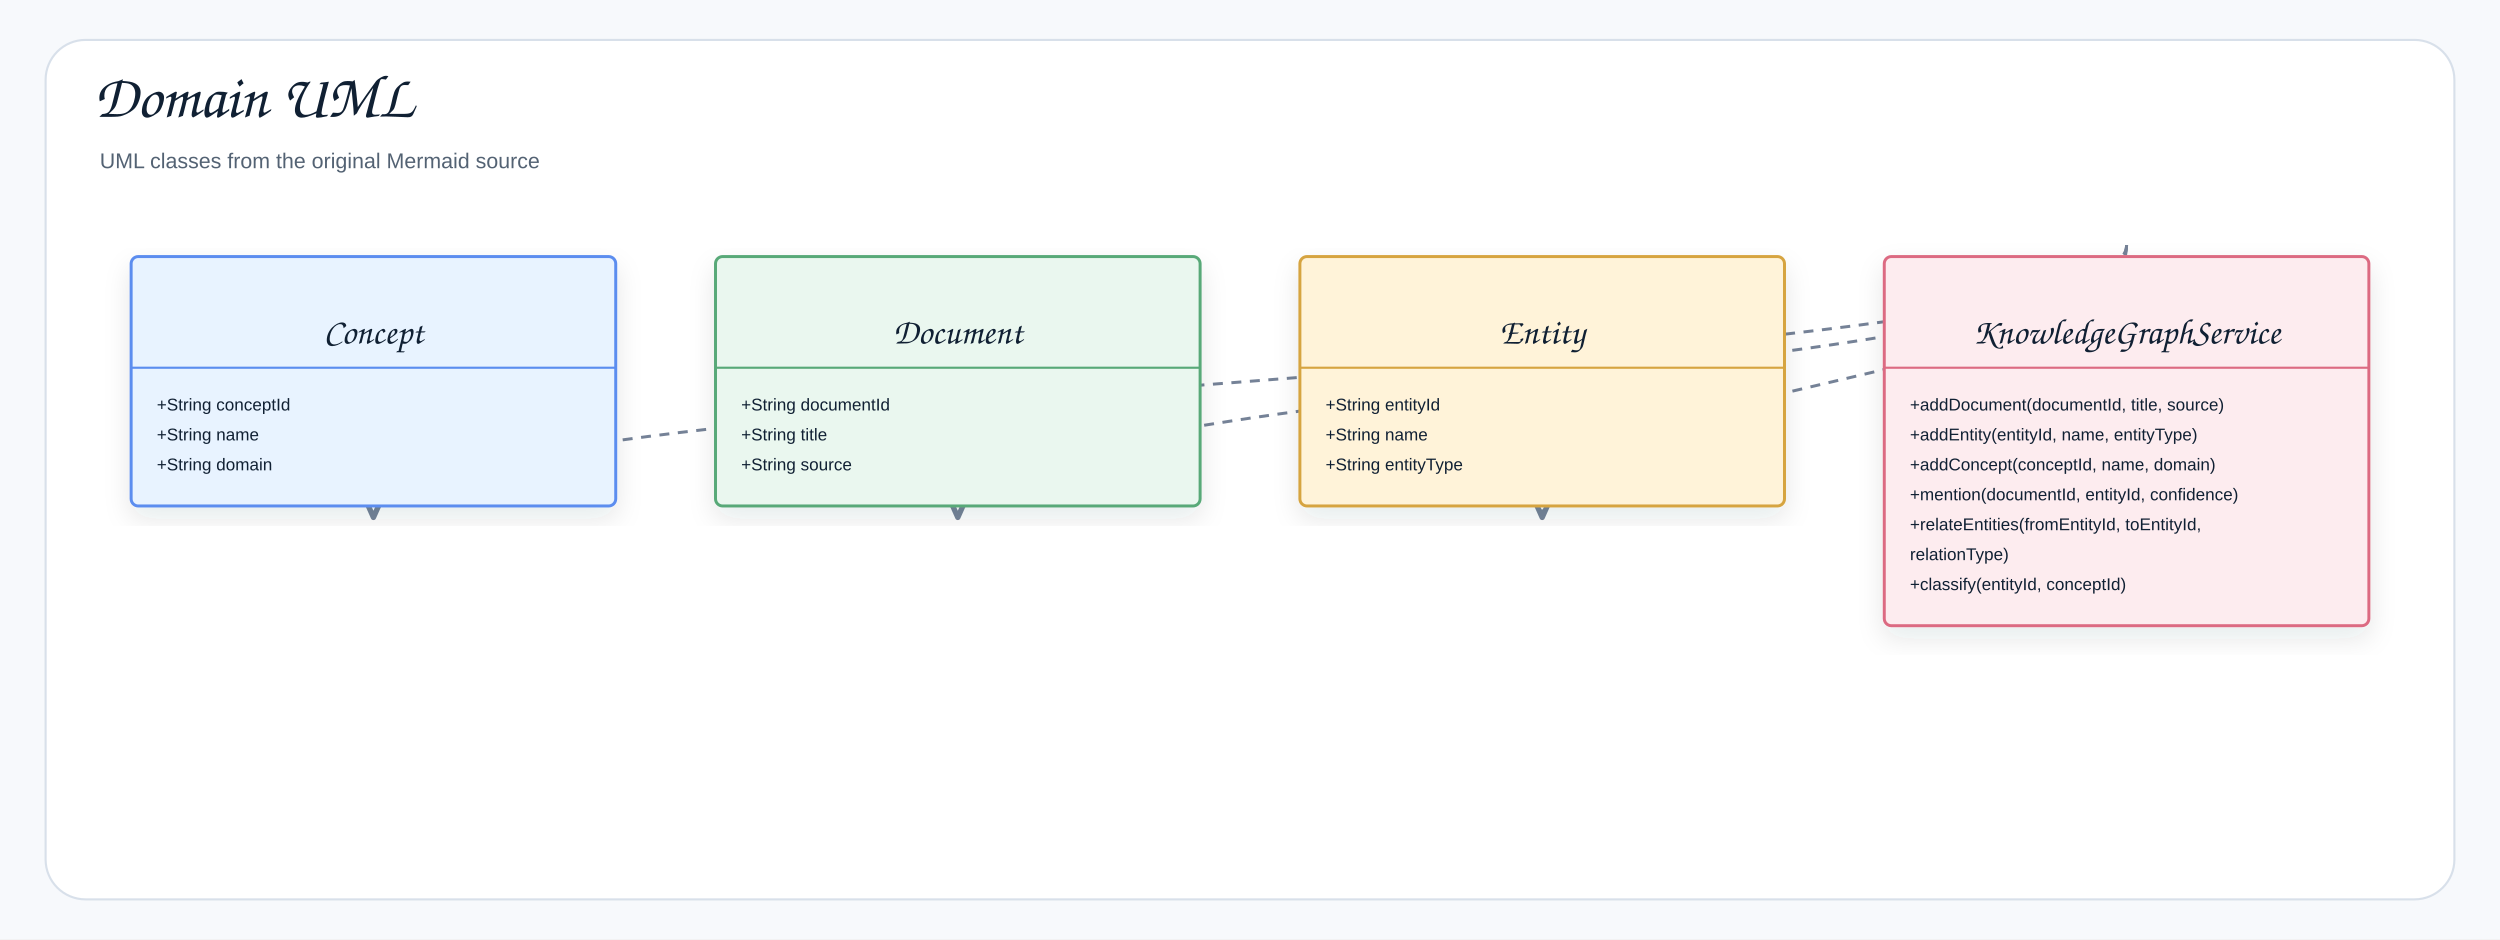
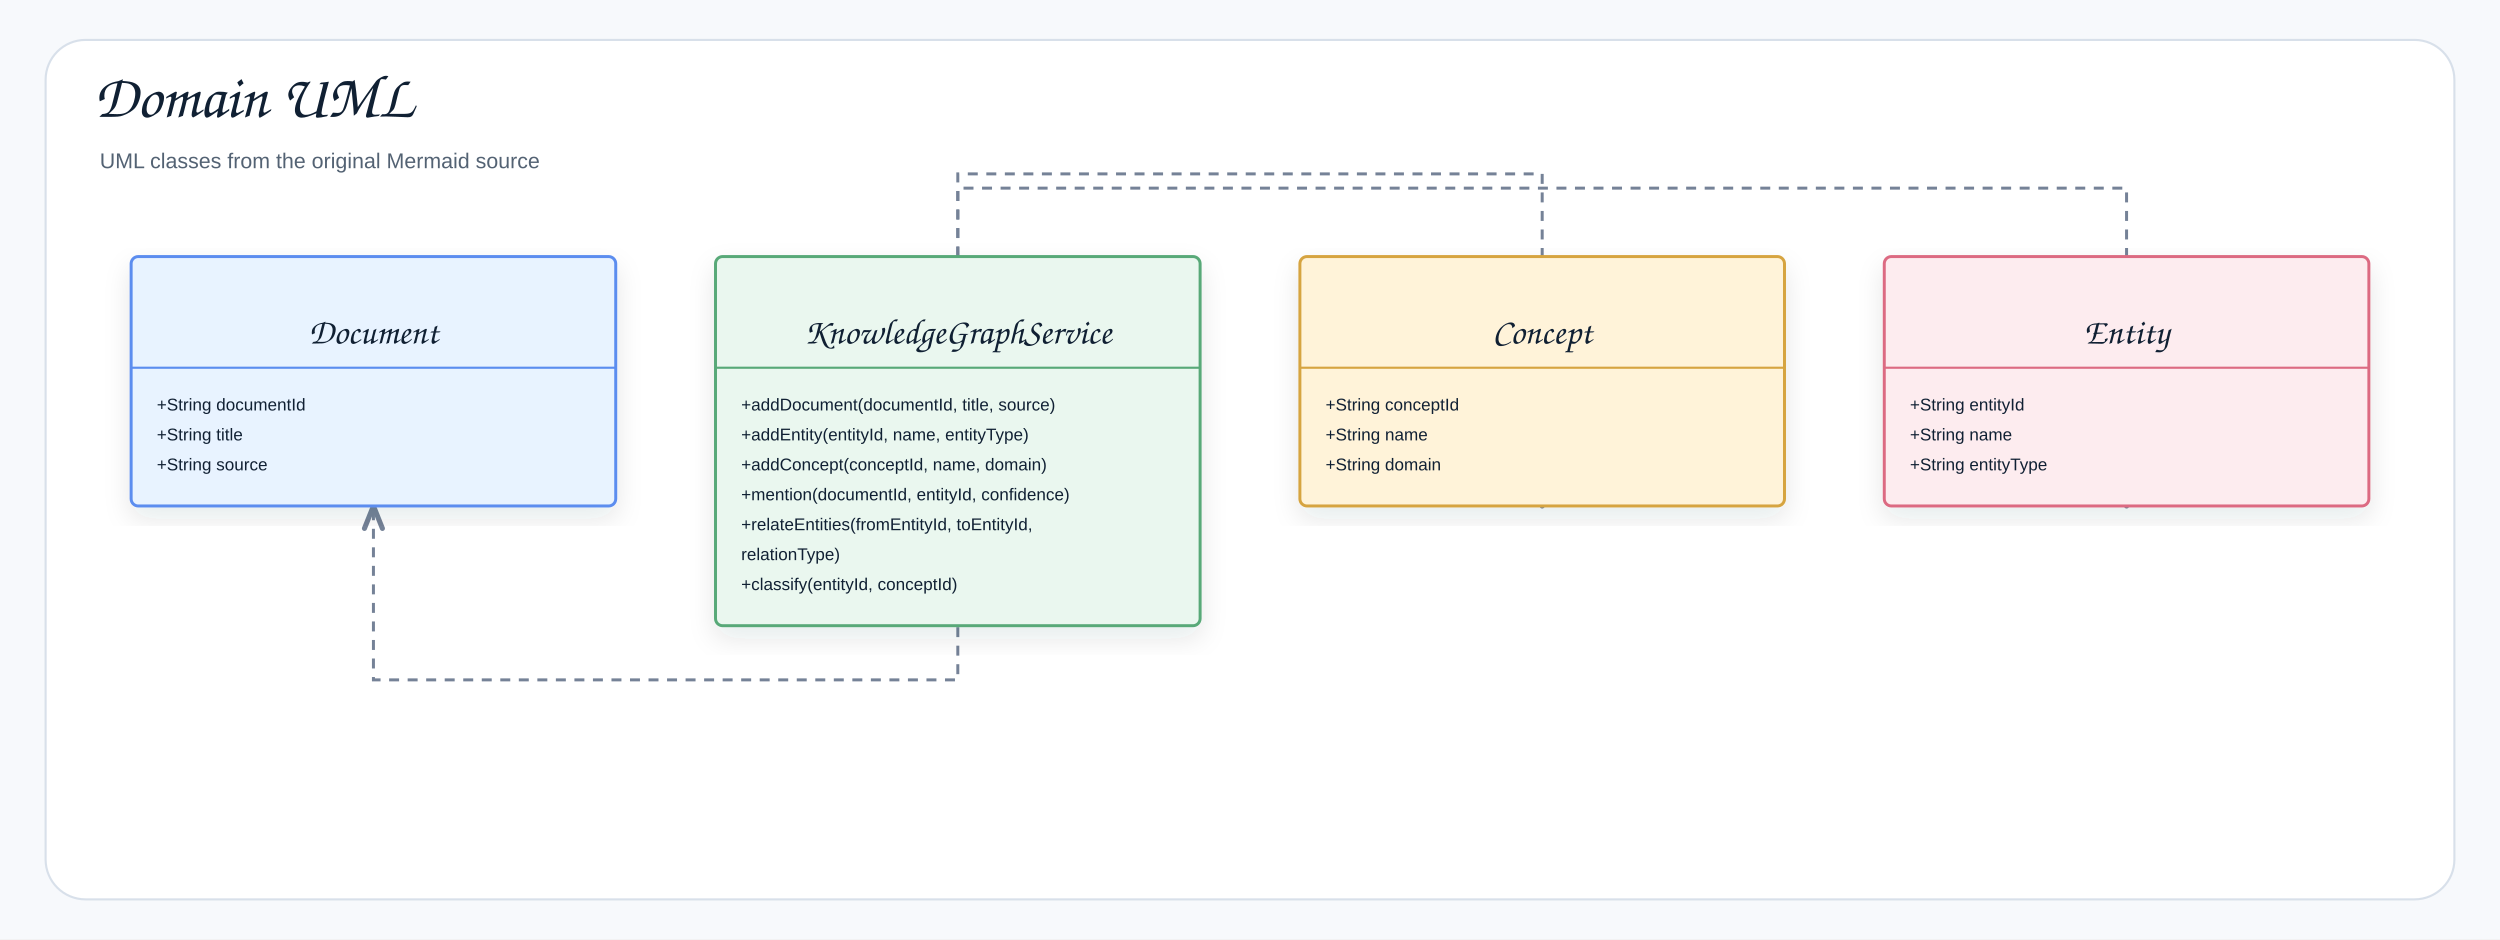
<svg xmlns="http://www.w3.org/2000/svg" width="1754" height="659" viewBox="0 0 1754 659" role="img" aria-label="Domain UML">
  <defs>
    <filter id="shadow" x="-8%" y="-8%" width="116%" height="116%">
      <feDropShadow dx="0" dy="8" stdDeviation="9" flood-color="#1f2937" flood-opacity="0.10" />
    </filter>
-     <marker id="openArrow" markerWidth="12" markerHeight="10" refX="10" refY="5" orient="auto" markerUnits="strokeWidth">
-       <path d="M 1 1 L 10 5 L 1 9" fill="none" stroke="#758297" stroke-width="1.8" stroke-linecap="round" stroke-linejoin="round" />
+     <marker id="openArrow" markerWidth="10" markerHeight="8" refX="8.5" refY="4" orient="auto" markerUnits="strokeWidth">
+       <path d="M 1 1 L 8.5 4 L 1 7" fill="none" stroke="#758297" stroke-width="1.7" stroke-linecap="round" stroke-linejoin="round" />
    </marker>
-     <marker id="inherit" markerWidth="14" markerHeight="12" refX="12" refY="6" orient="auto" markerUnits="strokeWidth">
-       <path d="M 0 1 L 12 6 L 0 11 Z" fill="#ffffff" stroke="#758297" stroke-width="1.8" />
+     <marker id="inherit" markerWidth="11" markerHeight="10" refX="9.5" refY="5" orient="auto" markerUnits="strokeWidth">
+       <path d="M 0.5 1 L 9.5 5 L 0.5 9 Z" fill="#ffffff" stroke="#758297" stroke-width="1.7" />
    </marker>
    <style>
    .canvas{fill:#f7f9fc}.frame{fill:#fff;stroke:#d8e0ea;stroke-width:1.5}
    .title{font-family:"Architects Daughter","Comic Sans MS","Comic Sans",cursive;font-size:43px;font-weight:400;fill:#102033}
    .subtitle{font-family:"Comic Sans MS","Comic Sans","Comic Neue",Arial,sans-serif;font-size:15px;font-weight:400;fill:#536273}
    .label{font-family:"Architects Daughter","Comic Sans MS","Comic Sans",cursive;font-size:25px;font-weight:400;fill:#102033}
    .smallLabel{font-family:"Architects Daughter","Comic Sans MS","Comic Sans",cursive;font-size:21px;font-weight:400;fill:#102033}
    .mono{font-family:"Comic Sans MS","Comic Sans","Comic Neue",Arial,sans-serif;font-size:12px;font-weight:400;fill:#102033}
    .small{font-family:"Comic Sans MS","Comic Sans","Comic Neue",Arial,sans-serif;font-size:12px;font-weight:400;fill:#536273}
    .strong{font-family:"Comic Sans MS","Comic Sans","Comic Neue",Arial,sans-serif;font-size:13px;font-weight:400;fill:#102033}
    .card{stroke-width:2.1;filter:url(#shadow)}.compartment{stroke-width:1.5;fill:none}
    .line{stroke:#758297;stroke-width:2.1;fill:none;marker-end:url(#openArrow)}
    .plainLine{stroke:#758297;stroke-width:2.1;fill:none}
    .dashed{stroke:#758297;stroke-width:2.1;stroke-dasharray:7 6;fill:none;marker-end:url(#openArrow)}
    .inheritLine{stroke:#758297;stroke-width:2.2;fill:none;marker-end:url(#inherit)}
    .implLine{stroke:#758297;stroke-width:2.2;stroke-dasharray:8 7;fill:none;marker-end:url(#inherit)}
  </style>
  </defs>
  <rect class="canvas" width="1754" height="659" />
  <rect class="frame" x="32" y="28" width="1690" height="603" rx="28" />
  <text class="title" x="66" y="82">Domain UML</text>
  <text class="subtitle" x="70" y="118">UML classes from the original Mermaid source</text>
-   <path class="dashed" d="M1492 172 C1492 267.5 262 267.5 262 363" />
-   <path class="dashed" d="M1492 172 C1492 267.5 1082 267.5 1082 363" />
-   <path class="dashed" d="M1492 172 C1492 267.5 672 267.5 672 363" />
+   <path class="dashed" d="M672 180 L672 122 L1082 122 L1082 355" />
+   <path class="dashed" d="M672 180 L672 132 L1492 132 L1492 355" />
+   <path class="dashed" d="M672 180 L672 477 L262 477 L262 355" />
  <g transform="translate(92,180)">
    <rect class="card" x="0" y="0" width="340" height="175" rx="5" fill="#E8F3FF" stroke="#5B8DEF" />
    <line class="compartment" x1="0" y1="78" x2="340" y2="78" stroke="#5B8DEF" />
-     <text class="small" x="170" y="26" text-anchor="middle" />
-     <text class="label" x="170" y="61" text-anchor="middle">Concept</text>
-     <text class="mono" x="18" y="108">+String conceptId</text>
-     <text class="mono" x="18" y="129">+String name</text>
-     <text class="mono" x="18" y="150">+String domain</text>
-   </g>
-   <g transform="translate(502,180)">
-     <rect class="card" x="0" y="0" width="340" height="175" rx="5" fill="#EAF7EF" stroke="#58A978" />
-     <line class="compartment" x1="0" y1="78" x2="340" y2="78" stroke="#58A978" />
    <text class="small" x="170" y="26" text-anchor="middle" />
    <text class="label" x="170" y="61" text-anchor="middle">Document</text>
    <text class="mono" x="18" y="108">+String documentId</text>
    <text class="mono" x="18" y="129">+String title</text>
    <text class="mono" x="18" y="150">+String source</text>
  </g>
-   <g transform="translate(912,180)">
-     <rect class="card" x="0" y="0" width="340" height="175" rx="5" fill="#FFF3D9" stroke="#D6A441" />
-     <line class="compartment" x1="0" y1="78" x2="340" y2="78" stroke="#D6A441" />
-     <text class="small" x="170" y="26" text-anchor="middle" />
-     <text class="label" x="170" y="61" text-anchor="middle">Entity</text>
-     <text class="mono" x="18" y="108">+String entityId</text>
-     <text class="mono" x="18" y="129">+String name</text>
-     <text class="mono" x="18" y="150">+String entityType</text>
-   </g>
-   <g transform="translate(1322,180)">
-     <rect class="card" x="0" y="0" width="340" height="259" rx="5" fill="#FDECEF" stroke="#DC6B82" />
-     <line class="compartment" x1="0" y1="78" x2="340" y2="78" stroke="#DC6B82" />
+   <g transform="translate(502,180)">
+     <rect class="card" x="0" y="0" width="340" height="259" rx="5" fill="#EAF7EF" stroke="#58A978" />
+     <line class="compartment" x1="0" y1="78" x2="340" y2="78" stroke="#58A978" />
    <text class="small" x="170" y="26" text-anchor="middle" />
    <text class="label" x="170" y="61" text-anchor="middle">KnowledgeGraphService</text>
    <text class="mono" x="18" y="108">+addDocument(documentId, title, source)</text>
    <text class="mono" x="18" y="129">+addEntity(entityId, name, entityType)</text>
    <text class="mono" x="18" y="150">+addConcept(conceptId, name, domain)</text>
    <text class="mono" x="18" y="171">+mention(documentId, entityId, confidence)</text>
    <text class="mono" x="18" y="192">+relateEntities(fromEntityId, toEntityId,</text>
    <text class="mono" x="18" y="213">relationType)</text>
    <text class="mono" x="18" y="234">+classify(entityId, conceptId)</text>
  </g>
+   <g transform="translate(912,180)">
+     <rect class="card" x="0" y="0" width="340" height="175" rx="5" fill="#FFF3D9" stroke="#D6A441" />
+     <line class="compartment" x1="0" y1="78" x2="340" y2="78" stroke="#D6A441" />
+     <text class="small" x="170" y="26" text-anchor="middle" />
+     <text class="label" x="170" y="61" text-anchor="middle">Concept</text>
+     <text class="mono" x="18" y="108">+String conceptId</text>
+     <text class="mono" x="18" y="129">+String name</text>
+     <text class="mono" x="18" y="150">+String domain</text>
+   </g>
+   <g transform="translate(1322,180)">
+     <rect class="card" x="0" y="0" width="340" height="175" rx="5" fill="#FDECEF" stroke="#DC6B82" />
+     <line class="compartment" x1="0" y1="78" x2="340" y2="78" stroke="#DC6B82" />
+     <text class="small" x="170" y="26" text-anchor="middle" />
+     <text class="label" x="170" y="61" text-anchor="middle">Entity</text>
+     <text class="mono" x="18" y="108">+String entityId</text>
+     <text class="mono" x="18" y="129">+String name</text>
+     <text class="mono" x="18" y="150">+String entityType</text>
+   </g>
</svg>
